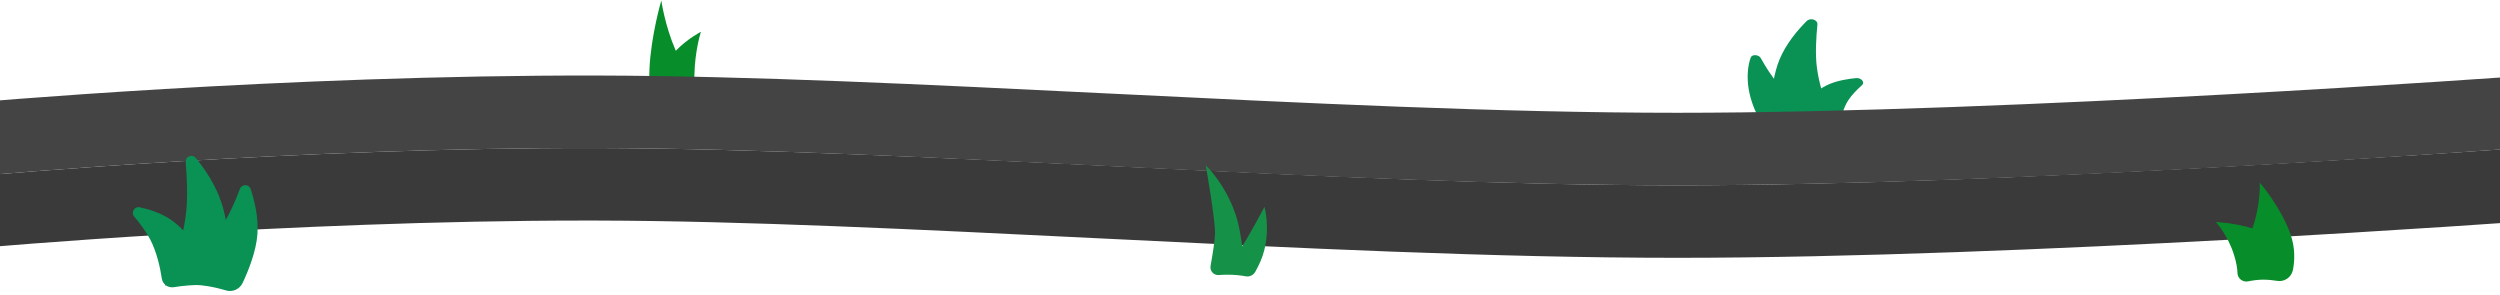
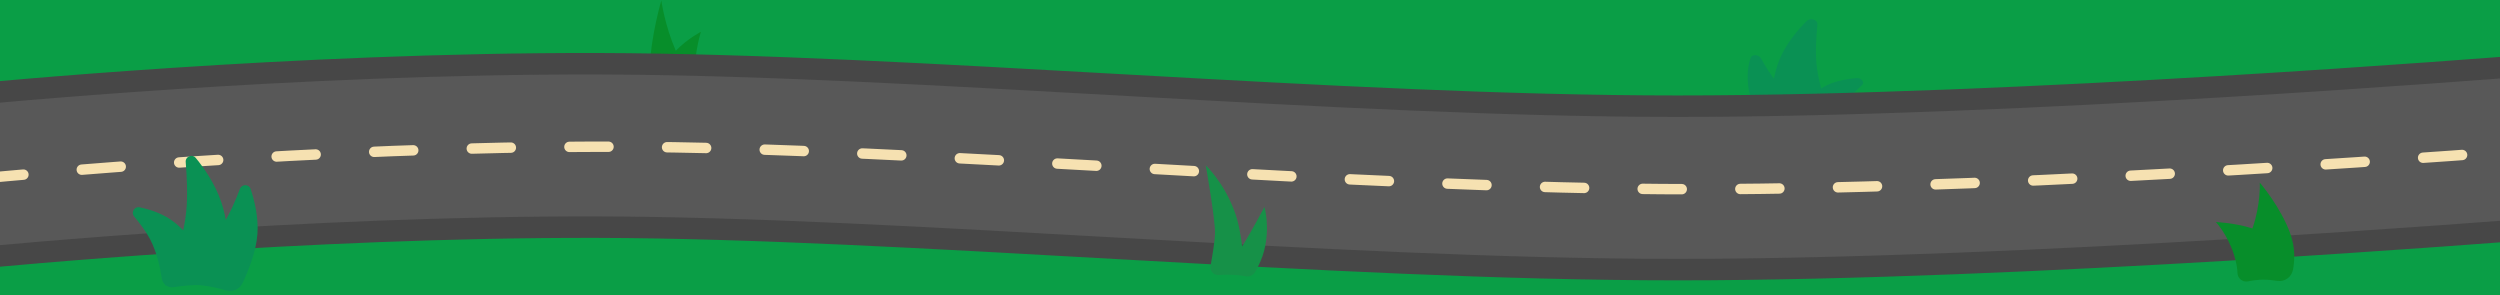
<svg xmlns="http://www.w3.org/2000/svg" viewBox="0 0 1920 226.5">
  <defs>
    <style>
      .cls-1 {
-         fill: #3a3a3a;
+         stroke: #f6e1b1;
+         stroke-dasharray: 0 0 30 45;
+         stroke-linecap: round;
+         stroke-width: 8px;
      }

-       .cls-1, .cls-2, .cls-3, .cls-4, .cls-5 {
+       .cls-1, .cls-2, .cls-3 {
+         fill: none;
+         stroke-miterlimit: 10;
+       }
+ 
+       .cls-2 {
+         stroke: #585858;
+         stroke-width: 109px;
+       }
+ 
+       .cls-3 {
+         stroke: #474747;
+         stroke-width: 142px;
+       }
+ 
+       .cls-4 {
+         fill: #0a9e46;
+       }
+ 
+       .cls-4, .cls-5, .cls-6, .cls-7 {
        stroke-width: 0px;
      }

-       .cls-2 {
-         fill: #444;
-       }
- 
-       .cls-3 {
+       .cls-5 {
        fill: #078e2a;
      }

-       .cls-4 {
+       .cls-6 {
        fill: #0a9154;
      }

-       .cls-5 {
+       .cls-7 {
        fill: #169148;
      }
    </style>
  </defs>
+   <g id="garage">
+     <rect class="cls-4" y="-117" width="1920" height="434" />
+   </g>
  <g id="schedule_details" data-name="schedule details">
-     <path class="cls-3" d="m527.49,83.47c4.26.29,7.58-3.55,6.83-7.75-.7-3.95-1.2-9.59-1.04-17.58.38-19.71,5.03-33.71,5.03-33.71,0,0-10.14,5.11-19.3,14.55h0c-8.41-19.23-11.12-38.61-11.12-38.61,0,0-8.03,27.11-9.12,53.09-.49,11.7.62,19.64,1.98,24.84,1.22,4.64,5.93,7.39,10.57,6.2,2.71-.69,6.05-1.27,9.68-1.27,2.1,0,4.35.1,6.48.25Z" />
+     <path class="cls-5" d="m527.49,83.47c4.26.29,7.58-3.55,6.83-7.75-.7-3.95-1.2-9.59-1.04-17.58.38-19.71,5.03-33.71,5.03-33.71,0,0-10.14,5.11-19.3,14.55h0c-8.41-19.23-11.12-38.61-11.12-38.61,0,0-8.03,27.11-9.12,53.09-.49,11.7.62,19.64,1.98,24.84,1.22,4.64,5.93,7.39,10.57,6.2,2.71-.69,6.05-1.27,9.68-1.27,2.1,0,4.35.1,6.48.25Z" />
    <g>
-       <path class="cls-4" d="m1360.08,96.66s-1.98-30.09,6.54-50.83c5.06-12.31,14.03-22.82,20.95-29.68,2.88-2.86,8.58-.97,8.21,2.72-.95,9.32-1.79,22.7-.38,33.22,3.3,24.67,15.47,46.61,15.47,46.61" />
-       <path class="cls-4" d="m1381.85,83.21s9.94-12.89,22.7-18.44c6.7-2.91,14.71-4.22,21.09-4.8,3.79-.34,6.79,3.23,4.46,5.33-3.71,3.34-8.04,7.67-10.63,11.71-3.69,5.75-5.49,12.66-6.37,18-.78,4.75-5.4,7.65-10.73,6.73-6.08-1.05-13.74-2.16-19.27-2.18-4.47-.02-9.45.52-13.72,1.14-6.67.98-13.86-2.5-17.57-8.46-4.18-6.71-7.4-15.56-8.78-23.59-1.58-9.21-.77-18.34,1.53-24.44,1.01-2.7,6.18-2.38,7.76.47,3.4,6.14,8.51,14.52,14.04,20.67,13.43,14.91,36.5,27.17,36.5,27.17" />
+       <path class="cls-6" d="m1360.08,96.66s-1.98-30.09,6.54-50.83c5.06-12.31,14.03-22.82,20.95-29.68,2.88-2.86,8.58-.97,8.21,2.72-.95,9.32-1.79,22.7-.38,33.22,3.3,24.67,15.47,46.61,15.47,46.61" />
+       <path class="cls-6" d="m1381.85,83.21s9.94-12.89,22.7-18.44c6.7-2.91,14.71-4.22,21.09-4.8,3.79-.34,6.79,3.23,4.46,5.33-3.71,3.34-8.04,7.67-10.63,11.71-3.69,5.75-5.49,12.66-6.37,18-.78,4.75-5.4,7.65-10.73,6.73-6.08-1.05-13.74-2.16-19.27-2.18-4.47-.02-9.45.52-13.72,1.14-6.67.98-13.86-2.5-17.57-8.46-4.18-6.71-7.4-15.56-8.78-23.59-1.58-9.21-.77-18.34,1.53-24.44,1.01-2.7,6.18-2.38,7.76.47,3.4,6.14,8.51,14.52,14.04,20.67,13.43,14.91,36.5,27.17,36.5,27.17" />
    </g>
-     <path class="cls-2" d="m459,113.7c240,.58,563.58,28.61,829.29,28.61s634.03-27.63,656.74-29.31l-6.7-54.75c-3.88.28-390.73,28.37-650.04,28.37-135.62,0-288.39-7.51-436.14-14.78-141.58-6.96-275.31-13.54-392.93-13.83-241.51-.57-482.44,20.92-492.57,21.83l8.45,55.99c17.96-1.64,253.24-22.69,483.9-22.13Z" />
-     <path class="cls-1" d="m1945.03,113c-22.71,1.68-399.13,29.31-656.74,29.31s-589.29-28.03-829.29-28.61c-230.66-.56-465.94,20.49-483.9,22.13l8.25,54.64c2.37-.21,236.57-21.09,466.39-21.09,3.01,0,6.03,0,9.04.01,113.26.27,244.89,6.75,384.24,13.6,149.99,7.38,305.08,15.01,445.28,15.01,266.05,0,647.5-27.69,663.61-28.87l-6.87-56.14Z" />
+     <path class="cls-3" d="m-24.9,135.83c17.96-1.64,253.24-24.69,483.9-24.13,240,.58,563.58,32.61,829.29,32.61s634.03-29.63,656.74-31.31" />
+     <path class="cls-2" d="m-24.9,135.83c17.96-1.64,253.24-24.69,483.9-24.13,240,.58,563.58,32.61,829.29,32.61s634.03-29.63,656.74-31.31" />
+     <path class="cls-1" d="m-11.9,136.83c17.96-1.64,253.24-24.69,483.9-24.13,240,.58,563.58,32.61,829.29,32.61s634.03-29.63,656.74-31.31" />
  </g>
  <g id="hero_hills" data-name="hero hills">
    <g>
-       <path class="cls-4" d="m134.29,207.3s23.6-14.92,36.69-34.56c5.4-8.1,10.16-19.38,13.28-27.68,1.45-3.85,6.93-3.78,8.23.12,2.95,8.83,6.14,21.76,5.22,34.56-.98,13.54-7.08,28.49-11.4,37.6-2.27,4.78-7.69,7.22-12.75,5.7-5.08-1.52-11.95-3.22-19.13-3.94-5.81-.58-14.61.47-21.04,1.47-4.38.68-8.48-2.31-9.13-6.69-1.16-7.85-3.69-19.99-8.94-30.08-3.1-5.94-8.07-12.48-12.3-17.55-2.66-3.19.25-7.91,4.31-7.05,6.85,1.46,15.5,4.11,22.89,8.89,14.07,9.1,25.72,28.24,25.72,28.24" />
-       <path class="cls-4" d="m176.24,214.43s1.86-34.81-6.16-58.8c-4.76-14.24-13.21-26.4-19.73-34.33-2.71-3.3-8.08-1.12-7.73,3.14.89,10.79,1.68,26.26.36,38.42-3.1,28.54-16.28,56.36-16.28,56.36" />
+       <path class="cls-6" d="m134.29,207.3s23.6-14.92,36.69-34.56c5.4-8.1,10.16-19.38,13.28-27.68,1.45-3.85,6.93-3.78,8.23.12,2.95,8.83,6.14,21.76,5.22,34.56-.98,13.54-7.08,28.49-11.4,37.6-2.27,4.78-7.69,7.22-12.75,5.7-5.08-1.52-11.95-3.22-19.13-3.94-5.81-.58-14.61.47-21.04,1.47-4.38.68-8.48-2.31-9.13-6.69-1.16-7.85-3.69-19.99-8.94-30.08-3.1-5.94-8.07-12.48-12.3-17.55-2.66-3.19.25-7.91,4.31-7.05,6.85,1.46,15.5,4.11,22.89,8.89,14.07,9.1,25.72,28.24,25.72,28.24" />
+       <path class="cls-6" d="m176.24,214.43s1.86-34.81-6.16-58.8c-4.76-14.24-13.21-26.4-19.73-34.33-2.71-3.3-8.08-1.12-7.73,3.14.89,10.79,1.68,26.26.36,38.42-3.1,28.54-16.28,56.36-16.28,56.36" />
    </g>
-     <path class="cls-5" d="m933.16,179.18c-.13,5.4-1.83,16.05-3.45,25.11-.69,3.86,2.49,7.27,6.4,6.95,2.16-.18,4.4-.27,6.7-.27,5.03,0,9.76.45,13.92,1.23,2.9.55,5.8-.81,7.26-3.37,2.89-5.09,5.47-10.72,6.89-16.35,4.69-18.49.21-33.54.21-33.54,0,0-10.21,19.4-17.15,30.3-.99-8.98-2.82-19.04-6.15-27.78-8.45-22.17-21.75-34.41-21.75-34.41,0,0,7.35,41.68,7.1,52.14Z" />
-     <path class="cls-3" d="m1726.47,216.09c-4.08.82-7.98-2.24-8.09-6.4-.08-3.36-.76-7.83-2.58-13.71-4.9-15.79-14.01-25.45-14.01-25.45,0,0,14.18.52,28.07,4.89h0c6.51-18.53,5.66-35.16,5.66-35.16,0,0,16.39,19.05,23.59,39.66,3.75,10.72,3.23,20.48,1.86,27.38-1.1,5.56-6.37,9.31-11.97,8.42-3.23-.52-7.05-.94-10.95-.94-3.87,0-7.99.59-11.6,1.31Z" />
+     <path class="cls-7" d="m933.16,179.18c-.13,5.4-1.83,16.05-3.45,25.11-.69,3.86,2.49,7.27,6.4,6.95,2.16-.18,4.4-.27,6.7-.27,5.03,0,9.76.45,13.92,1.23,2.9.55,5.8-.81,7.26-3.37,2.89-5.09,5.47-10.72,6.89-16.35,4.69-18.49.21-33.54.21-33.54,0,0-10.21,19.4-17.15,30.3-.99-8.98-2.82-19.04-6.15-27.78-8.45-22.17-21.75-34.41-21.75-34.41,0,0,7.35,41.68,7.1,52.14Z" />
+     <path class="cls-5" d="m1726.47,216.09c-4.08.82-7.98-2.24-8.09-6.4-.08-3.36-.76-7.83-2.58-13.71-4.9-15.79-14.01-25.45-14.01-25.45,0,0,14.18.52,28.07,4.89h0c6.51-18.53,5.66-35.16,5.66-35.16,0,0,16.39,19.05,23.59,39.66,3.75,10.72,3.23,20.48,1.86,27.38-1.1,5.56-6.37,9.31-11.97,8.42-3.23-.52-7.05-.94-10.95-.94-3.87,0-7.99.59-11.6,1.31Z" />
  </g>
</svg>
